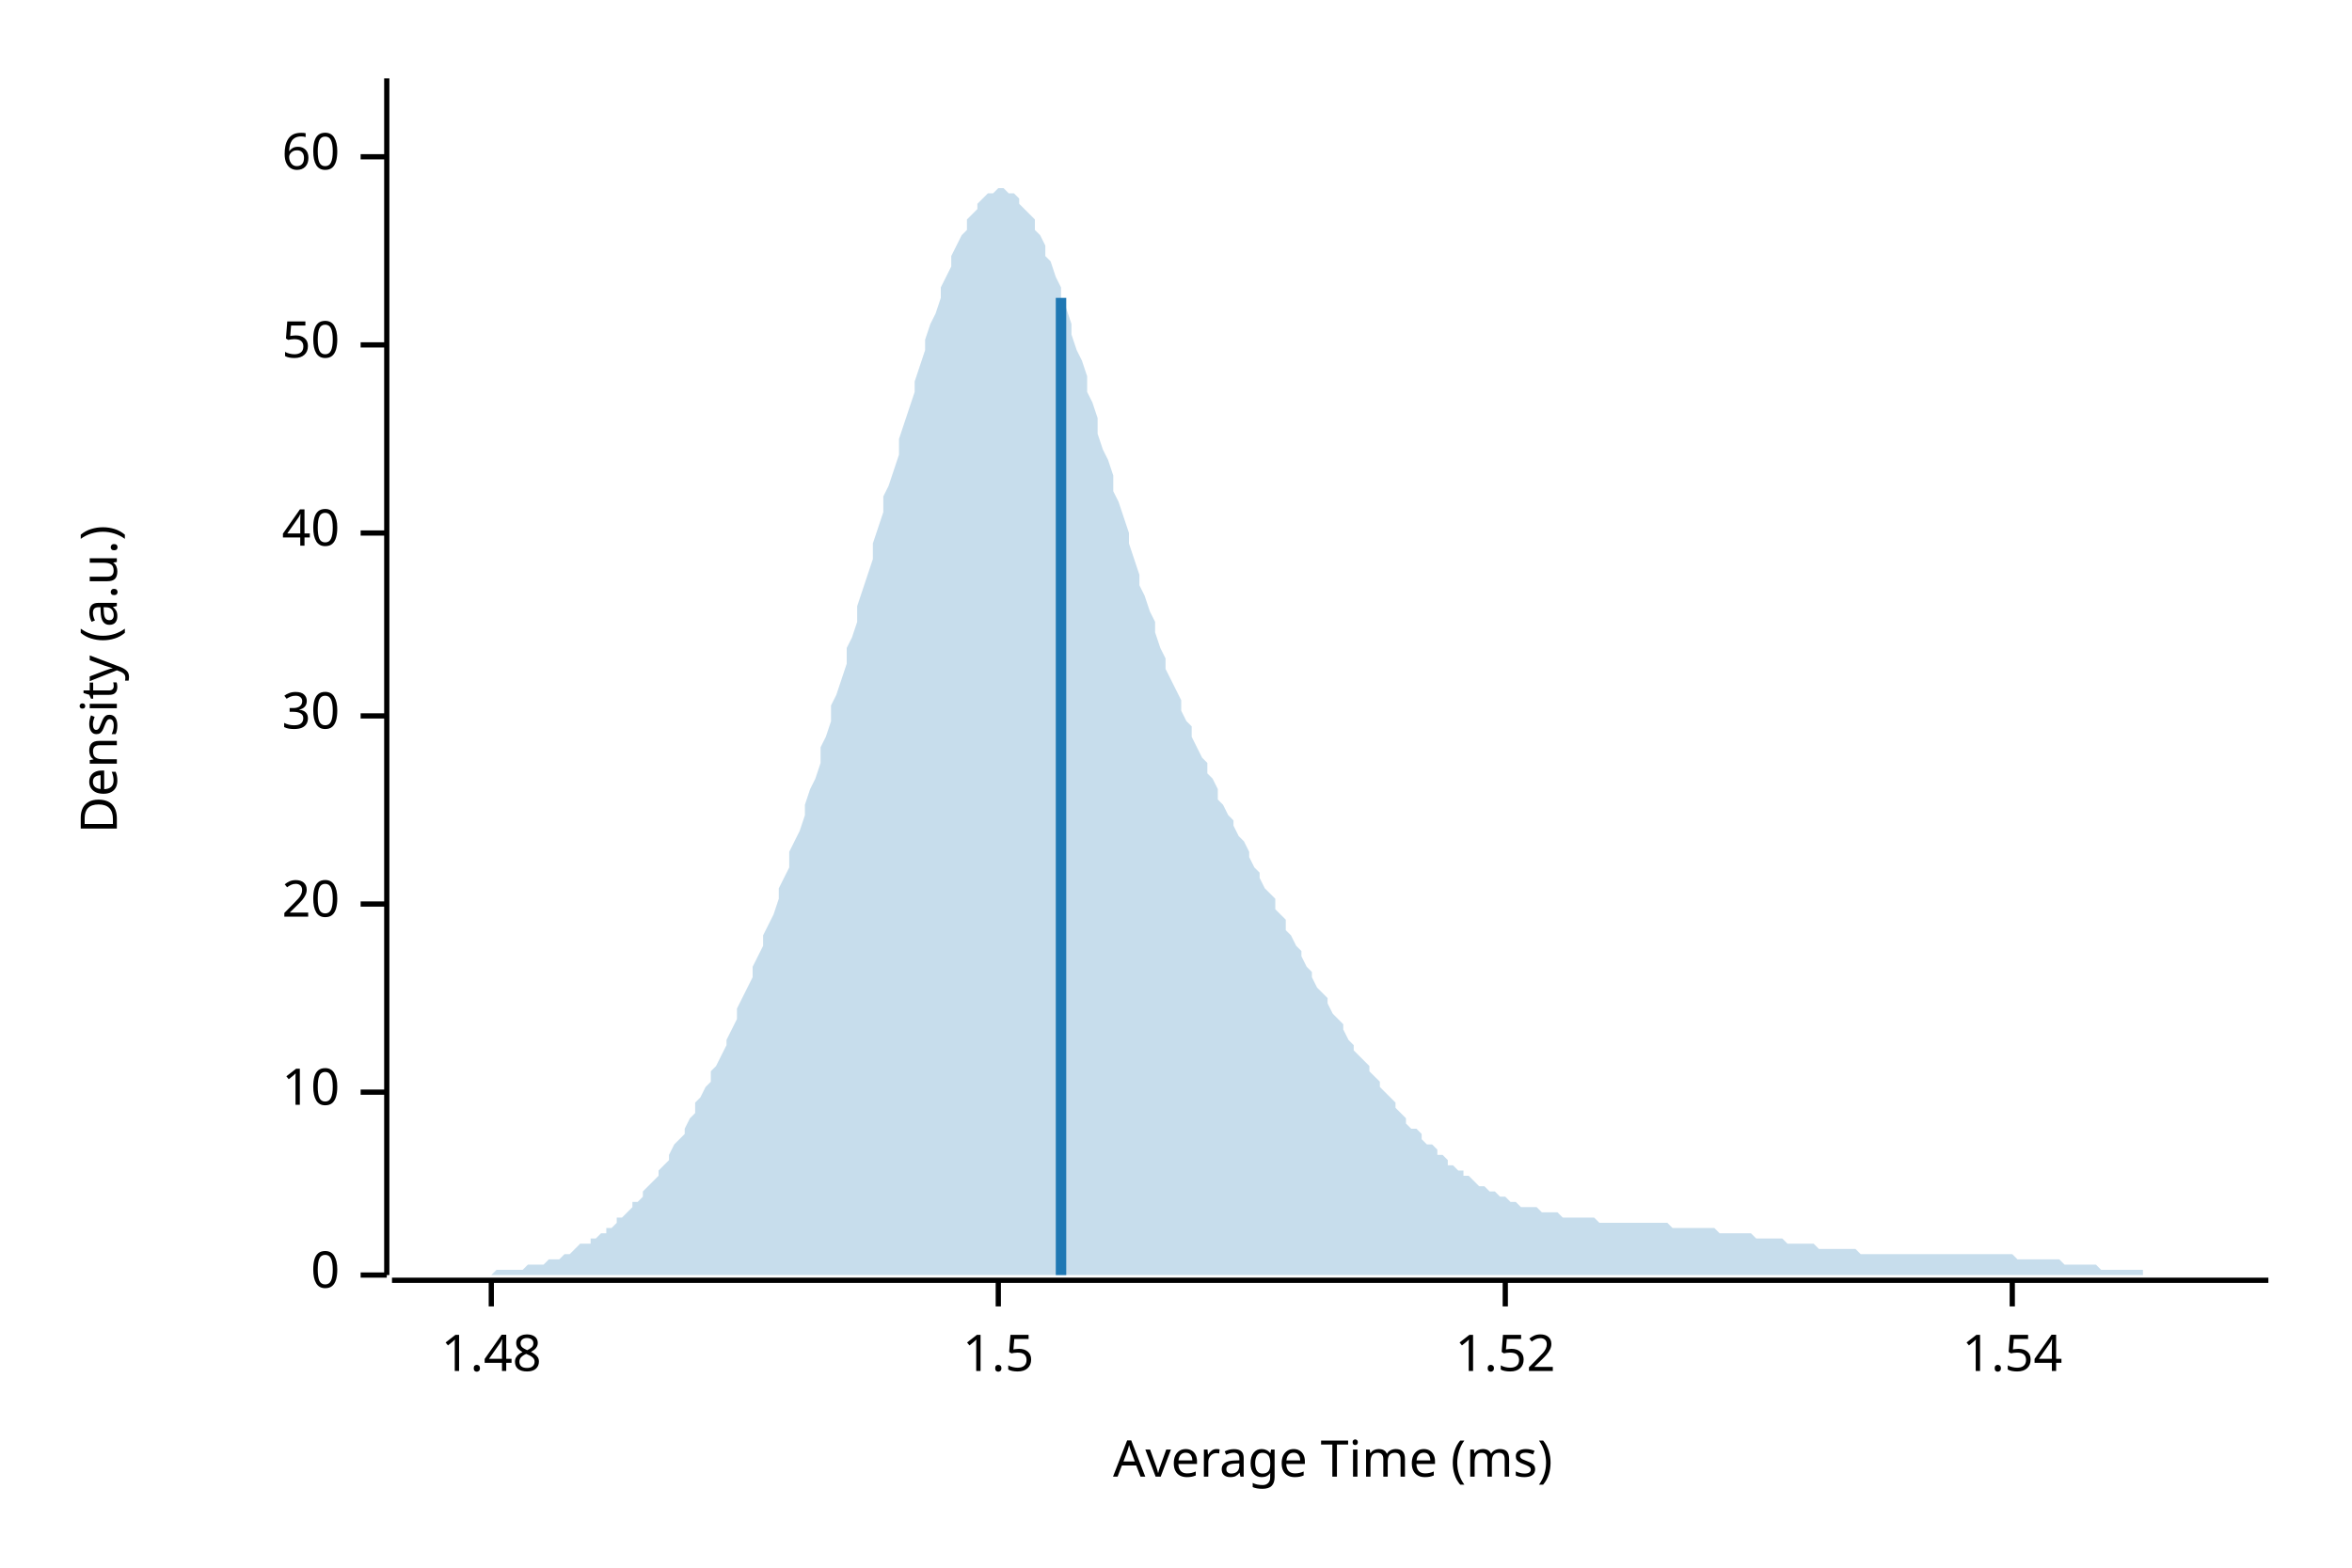
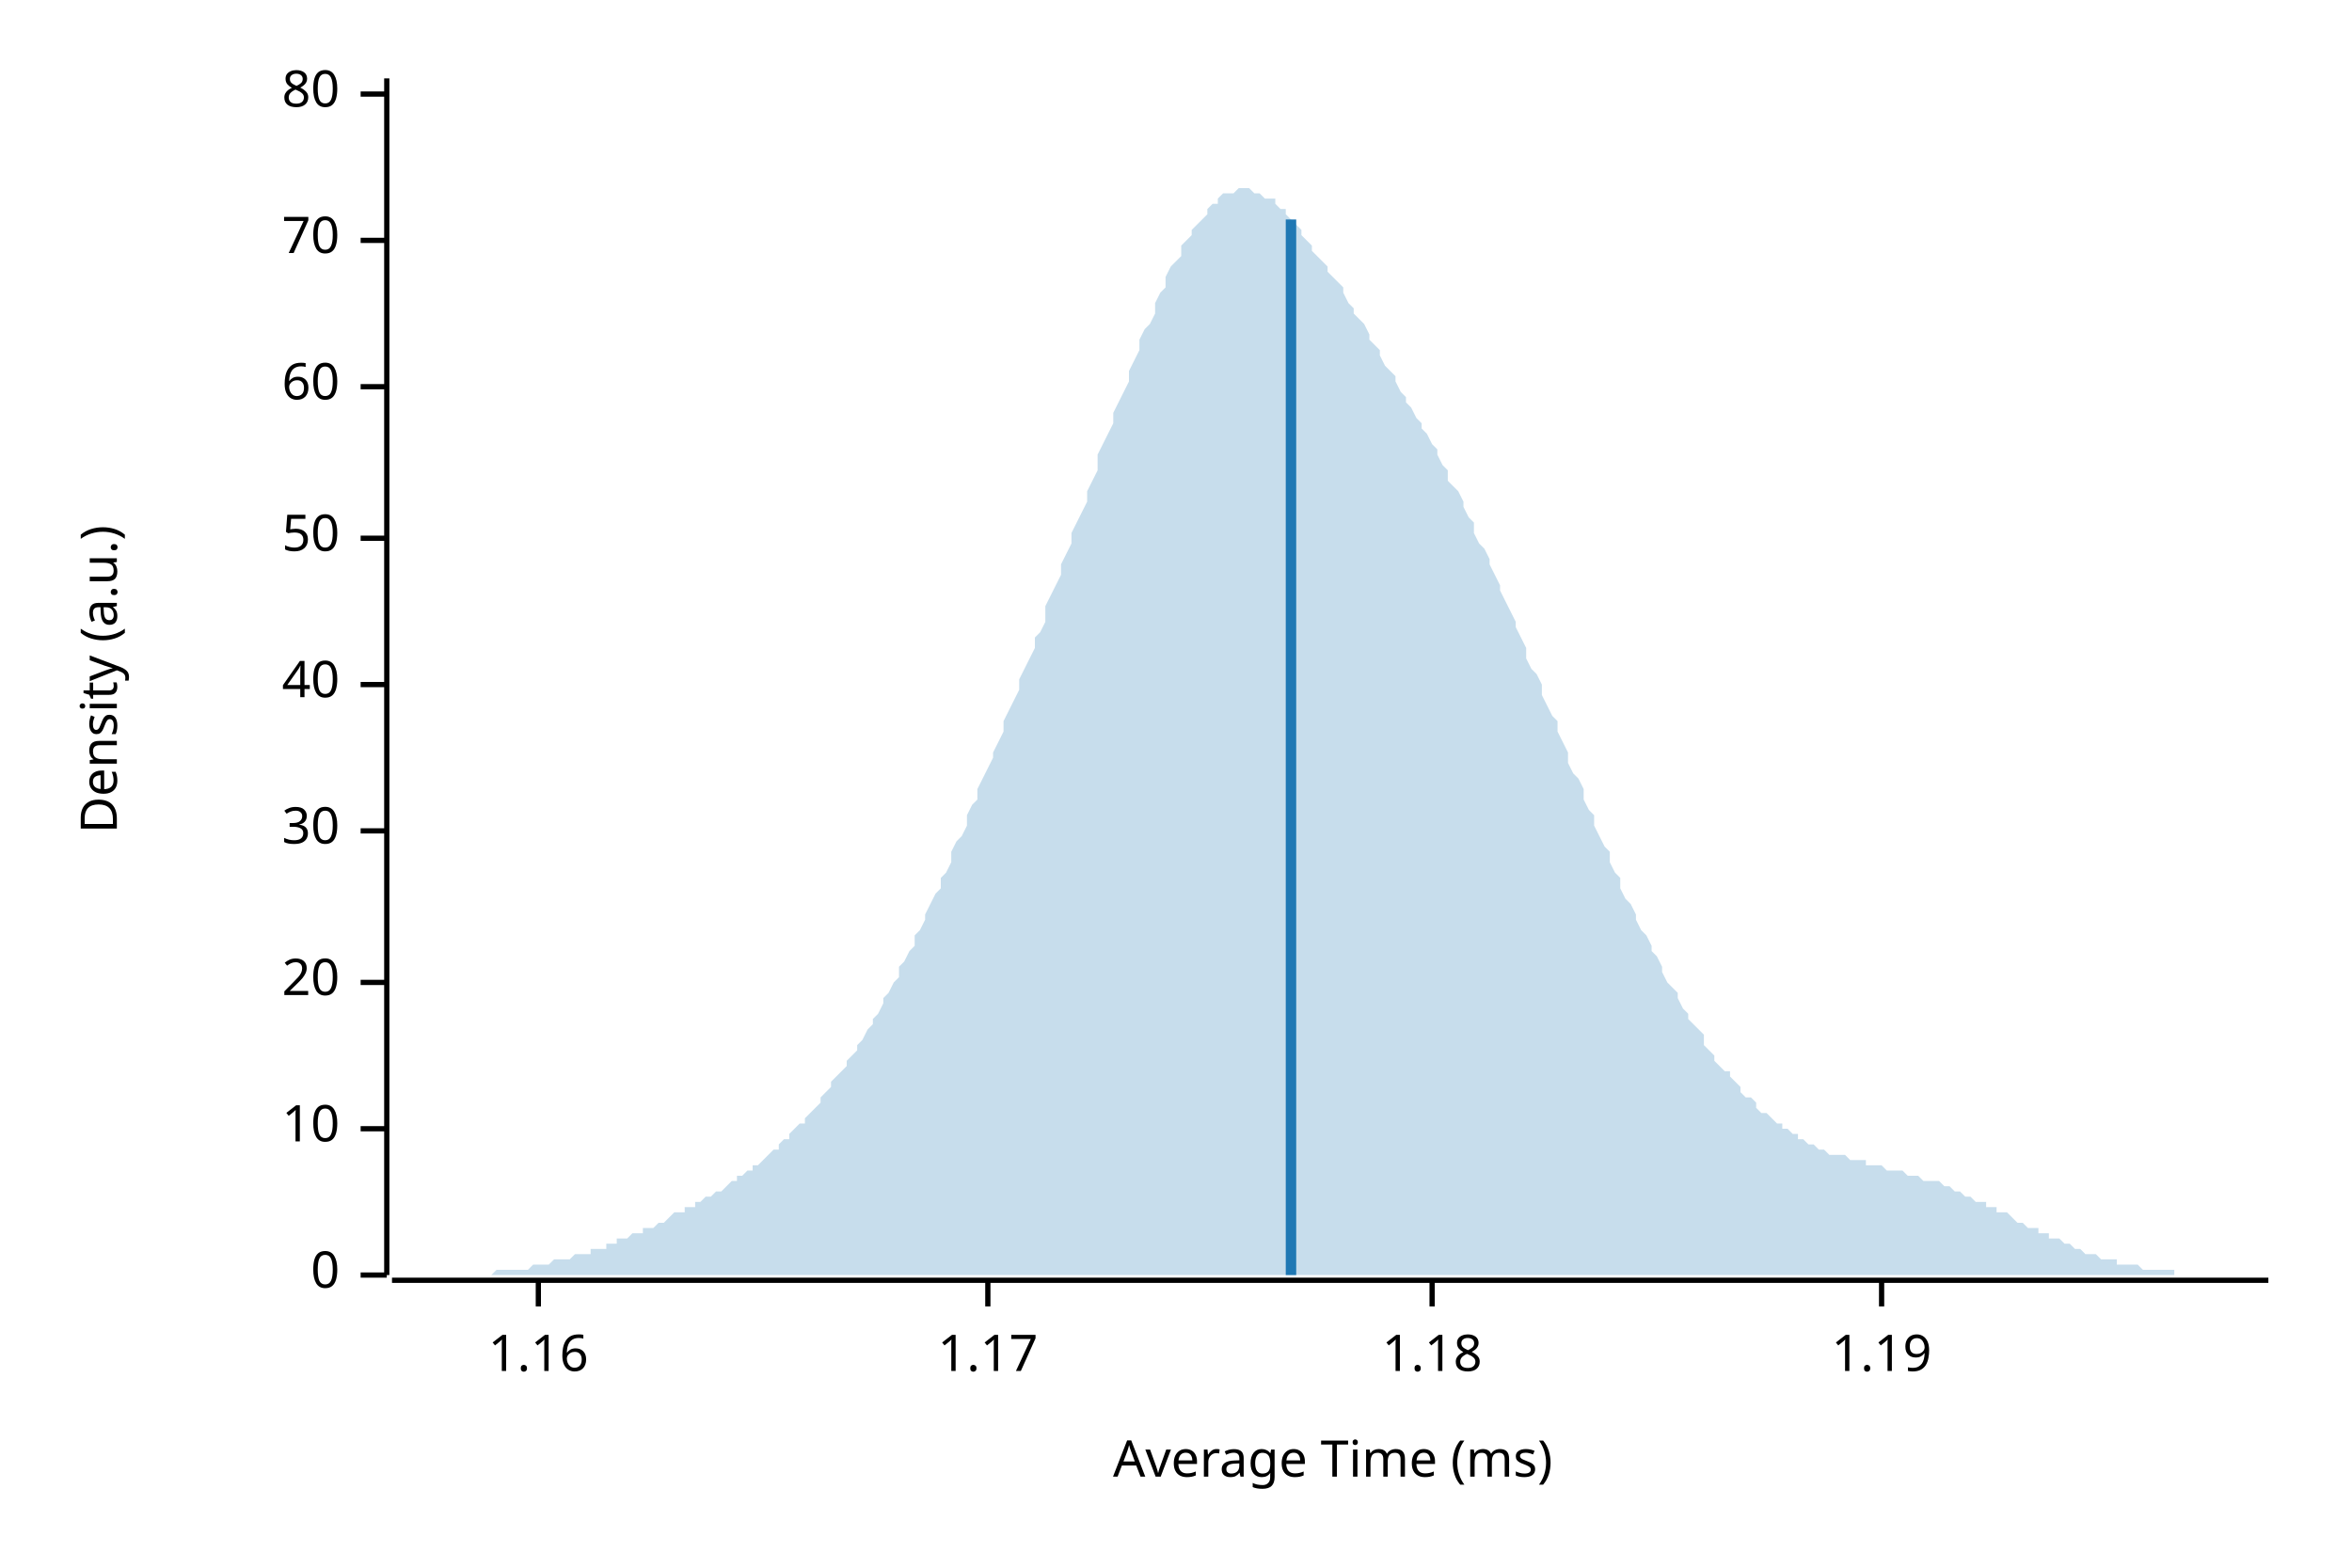
<svg xmlns="http://www.w3.org/2000/svg" width="450" height="300" viewBox="0 0 450 300">
  <text x="15" y="130" dy="0.76em" text-anchor="middle" font-family="sans-serif" font-size="9.677" opacity="1" fill="#000000" transform="rotate(270, 15, 130)">
Density (a.u.)
</text>
  <text x="255" y="285" dy="-0.5ex" text-anchor="middle" font-family="sans-serif" font-size="9.677" opacity="1" fill="#000000">
Average Time (ms)
</text>
  <polyline fill="none" opacity="1" stroke="#000000" stroke-width="1" points="74,15 74,244 " />
  <text x="65" y="244" dy="0.5ex" text-anchor="end" font-family="sans-serif" font-size="9.677" opacity="1" fill="#000000">
0
</text>
  <polyline fill="none" opacity="1" stroke="#000000" stroke-width="1" points="69,244 74,244 " />
-   <text x="65" y="209" dy="0.5ex" text-anchor="end" font-family="sans-serif" font-size="9.677" opacity="1" fill="#000000">
+   <text x="65" y="216" dy="0.5ex" text-anchor="end" font-family="sans-serif" font-size="9.677" opacity="1" fill="#000000">
10
</text>
-   <polyline fill="none" opacity="1" stroke="#000000" stroke-width="1" points="69,209 74,209 " />
-   <text x="65" y="173" dy="0.5ex" text-anchor="end" font-family="sans-serif" font-size="9.677" opacity="1" fill="#000000">
+   <polyline fill="none" opacity="1" stroke="#000000" stroke-width="1" points="69,216 74,216 " />
+   <text x="65" y="188" dy="0.5ex" text-anchor="end" font-family="sans-serif" font-size="9.677" opacity="1" fill="#000000">
20
</text>
-   <polyline fill="none" opacity="1" stroke="#000000" stroke-width="1" points="69,173 74,173 " />
-   <text x="65" y="137" dy="0.5ex" text-anchor="end" font-family="sans-serif" font-size="9.677" opacity="1" fill="#000000">
+   <polyline fill="none" opacity="1" stroke="#000000" stroke-width="1" points="69,188 74,188 " />
+   <text x="65" y="159" dy="0.5ex" text-anchor="end" font-family="sans-serif" font-size="9.677" opacity="1" fill="#000000">
30
</text>
-   <polyline fill="none" opacity="1" stroke="#000000" stroke-width="1" points="69,137 74,137 " />
-   <text x="65" y="102" dy="0.5ex" text-anchor="end" font-family="sans-serif" font-size="9.677" opacity="1" fill="#000000">
+   <polyline fill="none" opacity="1" stroke="#000000" stroke-width="1" points="69,159 74,159 " />
+   <text x="65" y="131" dy="0.5ex" text-anchor="end" font-family="sans-serif" font-size="9.677" opacity="1" fill="#000000">
40
</text>
-   <polyline fill="none" opacity="1" stroke="#000000" stroke-width="1" points="69,102 74,102 " />
-   <text x="65" y="66" dy="0.5ex" text-anchor="end" font-family="sans-serif" font-size="9.677" opacity="1" fill="#000000">
+   <polyline fill="none" opacity="1" stroke="#000000" stroke-width="1" points="69,131 74,131 " />
+   <text x="65" y="103" dy="0.5ex" text-anchor="end" font-family="sans-serif" font-size="9.677" opacity="1" fill="#000000">
50
</text>
-   <polyline fill="none" opacity="1" stroke="#000000" stroke-width="1" points="69,66 74,66 " />
-   <text x="65" y="30" dy="0.5ex" text-anchor="end" font-family="sans-serif" font-size="9.677" opacity="1" fill="#000000">
+   <polyline fill="none" opacity="1" stroke="#000000" stroke-width="1" points="69,103 74,103 " />
+   <text x="65" y="74" dy="0.5ex" text-anchor="end" font-family="sans-serif" font-size="9.677" opacity="1" fill="#000000">
60
</text>
-   <polyline fill="none" opacity="1" stroke="#000000" stroke-width="1" points="69,30 74,30 " />
+   <polyline fill="none" opacity="1" stroke="#000000" stroke-width="1" points="69,74 74,74 " />
+   <text x="65" y="46" dy="0.5ex" text-anchor="end" font-family="sans-serif" font-size="9.677" opacity="1" fill="#000000">
+ 70
+ </text>
+   <polyline fill="none" opacity="1" stroke="#000000" stroke-width="1" points="69,46 74,46 " />
+   <text x="65" y="18" dy="0.5ex" text-anchor="end" font-family="sans-serif" font-size="9.677" opacity="1" fill="#000000">
+ 80
+ </text>
+   <polyline fill="none" opacity="1" stroke="#000000" stroke-width="1" points="69,18 74,18 " />
  <polyline fill="none" opacity="1" stroke="#000000" stroke-width="1" points="75,245 434,245 " />
-   <text x="94" y="255" dy="0.76em" text-anchor="middle" font-family="sans-serif" font-size="9.677" opacity="1" fill="#000000">
- 1.48
+   <text x="103" y="255" dy="0.76em" text-anchor="middle" font-family="sans-serif" font-size="9.677" opacity="1" fill="#000000">
+ 1.16
</text>
-   <polyline fill="none" opacity="1" stroke="#000000" stroke-width="1" points="94,245 94,250 " />
-   <text x="191" y="255" dy="0.76em" text-anchor="middle" font-family="sans-serif" font-size="9.677" opacity="1" fill="#000000">
- 1.5
+   <polyline fill="none" opacity="1" stroke="#000000" stroke-width="1" points="103,245 103,250 " />
+   <text x="189" y="255" dy="0.76em" text-anchor="middle" font-family="sans-serif" font-size="9.677" opacity="1" fill="#000000">
+ 1.17
</text>
-   <polyline fill="none" opacity="1" stroke="#000000" stroke-width="1" points="191,245 191,250 " />
-   <text x="288" y="255" dy="0.76em" text-anchor="middle" font-family="sans-serif" font-size="9.677" opacity="1" fill="#000000">
- 1.52
+   <polyline fill="none" opacity="1" stroke="#000000" stroke-width="1" points="189,245 189,250 " />
+   <text x="274" y="255" dy="0.76em" text-anchor="middle" font-family="sans-serif" font-size="9.677" opacity="1" fill="#000000">
+ 1.18
</text>
-   <polyline fill="none" opacity="1" stroke="#000000" stroke-width="1" points="288,245 288,250 " />
-   <text x="385" y="255" dy="0.76em" text-anchor="middle" font-family="sans-serif" font-size="9.677" opacity="1" fill="#000000">
- 1.54
+   <polyline fill="none" opacity="1" stroke="#000000" stroke-width="1" points="274,245 274,250 " />
+   <text x="360" y="255" dy="0.76em" text-anchor="middle" font-family="sans-serif" font-size="9.677" opacity="1" fill="#000000">
+ 1.19
</text>
-   <polyline fill="none" opacity="1" stroke="#000000" stroke-width="1" points="385,245 385,250 " />
-   <polygon opacity="0.25" fill="#1F78B4" points="75,244 75,244 76,244 77,244 77,244 78,244 79,244 80,244 80,244 81,244 82,244 82,244 83,244 84,244 85,244 85,244 86,244 87,244 87,244 88,244 89,244 90,244 90,244 91,244 92,244 92,244 93,244 94,244 95,243 95,243 96,243 97,243 98,243 98,243 99,243 100,243 100,243 101,242 102,242 103,242 103,242 104,242 105,241 105,241 106,241 107,241 108,240 108,240 109,240 110,239 110,239 111,238 112,238 113,238 113,237 114,237 115,236 116,236 116,235 117,235 118,234 118,233 119,233 120,232 121,231 121,230 122,230 123,229 123,228 124,227 125,226 126,225 126,224 127,223 128,222 128,221 129,219 130,218 131,217 131,216 132,214 133,213 133,211 134,210 135,208 136,207 136,205 137,204 138,202 139,200 139,199 140,197 141,195 141,193 142,191 143,189 144,187 144,185 145,183 146,181 146,179 147,177 148,175 149,172 149,170 150,168 151,166 151,163 152,161 153,159 154,156 154,154 155,151 156,149 157,146 157,143 158,141 159,138 159,135 160,133 161,130 162,127 162,124 163,122 164,119 164,116 165,113 166,110 167,107 167,104 168,101 169,98 169,95 170,93 171,90 172,87 172,84 173,81 174,78 175,75 175,73 176,70 177,67 177,65 178,62 179,60 180,57 180,55 181,53 182,51 182,49 183,47 184,45 185,44 185,42 186,41 187,40 187,39 188,38 189,37 190,37 190,37 191,36 192,36 192,36 193,37 194,37 195,38 195,39 196,40 197,41 198,42 198,44 199,45 200,47 200,49 201,50 202,53 203,55 203,57 204,59 205,62 205,64 206,67 207,69 208,72 208,75 209,77 210,80 210,83 211,86 212,88 213,91 213,94 214,96 215,99 216,102 216,104 217,107 218,110 218,112 219,114 220,117 221,119 221,121 222,124 223,126 223,128 224,130 225,132 226,134 226,136 227,138 228,139 228,141 229,143 230,145 231,146 231,148 232,149 233,151 233,153 234,154 235,156 236,157 236,158 237,160 238,161 239,163 239,164 240,166 241,167 241,168 242,170 243,171 244,172 244,174 245,175 246,176 246,178 247,179 248,181 249,182 249,183 250,185 251,186 251,187 252,189 253,190 254,191 254,192 255,194 256,195 257,196 257,197 258,199 259,200 259,201 260,202 261,203 262,204 262,205 263,206 264,207 264,208 265,209 266,210 267,211 267,212 268,213 269,214 269,215 270,216 271,216 272,217 272,218 273,219 274,219 275,220 275,221 276,221 277,222 277,223 278,223 279,224 280,224 280,225 281,225 282,226 282,226 283,227 284,227 285,228 285,228 286,228 287,229 287,229 288,229 289,230 290,230 290,230 291,231 292,231 292,231 293,231 294,231 295,232 295,232 296,232 297,232 298,232 298,232 299,233 300,233 300,233 301,233 302,233 303,233 303,233 304,233 305,233 305,233 306,234 307,234 308,234 308,234 309,234 310,234 310,234 311,234 312,234 313,234 313,234 314,234 315,234 316,234 316,234 317,234 318,234 318,234 319,234 320,235 321,235 321,235 322,235 323,235 323,235 324,235 325,235 326,235 326,235 327,235 328,235 328,235 329,236 330,236 331,236 331,236 332,236 333,236 333,236 334,236 335,236 336,237 336,237 337,237 338,237 339,237 339,237 340,237 341,237 341,237 342,238 343,238 344,238 344,238 345,238 346,238 346,238 347,238 348,239 349,239 349,239 350,239 351,239 351,239 352,239 353,239 354,239 354,239 355,239 356,240 357,240 357,240 358,240 359,240 359,240 360,240 361,240 362,240 362,240 363,240 364,240 364,240 365,240 366,240 367,240 367,240 368,240 369,240 369,240 370,240 371,240 372,240 372,240 373,240 374,240 375,240 375,240 376,240 377,240 377,240 378,240 379,240 380,240 380,240 381,240 382,240 382,240 383,240 384,240 385,240 385,240 386,241 387,241 387,241 388,241 389,241 390,241 390,241 391,241 392,241 392,241 393,241 394,241 395,242 395,242 396,242 397,242 398,242 398,242 399,242 400,242 400,242 401,242 402,243 403,243 403,243 404,243 405,243 405,243 406,243 407,243 408,243 408,243 409,243 410,243 410,244 411,244 412,244 413,244 413,244 414,244 415,244 416,244 416,244 417,244 418,244 418,244 419,244 420,244 421,244 421,244 422,244 423,244 423,244 424,244 425,244 426,244 426,244 427,244 428,244 428,244 429,244 430,244 431,244 431,244 432,244 433,244 434,244 434,244 75,244 " />
-   <polyline fill="none" opacity="1" stroke="#1F78B4" stroke-width="2" points="203,244 203,57 " />
+   <polyline fill="none" opacity="1" stroke="#000000" stroke-width="1" points="360,245 360,250 " />
+   <polygon opacity="0.25" fill="#1F78B4" points="75,244 75,244 76,244 77,244 77,244 78,244 79,244 80,244 80,244 81,244 82,244 82,244 83,244 84,244 85,244 85,244 86,244 87,244 87,244 88,244 89,244 90,244 90,244 91,244 92,244 92,244 93,244 94,244 95,243 95,243 96,243 97,243 98,243 98,243 99,243 100,243 100,243 101,243 102,242 103,242 103,242 104,242 105,242 105,242 106,241 107,241 108,241 108,241 109,241 110,240 110,240 111,240 112,240 113,240 113,239 114,239 115,239 116,239 116,238 117,238 118,238 118,237 119,237 120,237 121,236 121,236 122,236 123,236 123,235 124,235 125,235 126,234 126,234 127,234 128,233 128,233 129,232 130,232 131,232 131,231 132,231 133,231 133,230 134,230 135,229 136,229 136,229 137,228 138,228 139,227 139,227 140,226 141,226 141,225 142,225 143,224 144,224 144,223 145,223 146,222 146,222 147,221 148,220 149,220 149,219 150,218 151,218 151,217 152,216 153,215 154,215 154,214 155,213 156,212 157,211 157,210 158,209 159,208 159,207 160,206 161,205 162,204 162,203 163,202 164,201 164,200 165,199 166,197 167,196 167,195 168,194 169,192 169,191 170,190 171,188 172,187 172,185 173,184 174,182 175,181 175,179 176,178 177,176 177,175 178,173 179,171 180,170 180,168 181,167 182,165 182,163 183,161 184,160 185,158 185,156 186,154 187,153 187,151 188,149 189,147 190,145 190,144 191,142 192,140 192,138 193,136 194,134 195,132 195,130 196,128 197,126 198,124 198,122 199,121 200,119 200,116 201,114 202,112 203,110 203,108 204,106 205,104 205,102 206,100 207,98 208,96 208,94 209,92 210,90 210,87 211,85 212,83 213,81 213,79 214,77 215,75 216,73 216,71 217,69 218,67 218,65 219,63 220,62 221,60 221,58 222,56 223,55 223,53 224,51 225,50 226,49 226,47 227,46 228,45 228,44 229,43 230,42 231,41 231,40 232,39 233,39 233,38 234,37 235,37 236,37 236,37 237,36 238,36 239,36 239,36 240,37 241,37 241,37 242,38 243,38 244,38 244,39 245,40 246,40 246,41 247,42 248,43 249,44 249,45 250,46 251,47 251,48 252,49 253,50 254,51 254,52 255,53 256,54 257,55 257,56 258,58 259,59 259,60 260,61 261,62 262,64 262,65 263,66 264,67 264,68 265,70 266,71 267,72 267,73 268,75 269,76 269,77 270,78 271,80 272,81 272,82 273,83 274,85 275,86 275,87 276,89 277,90 277,92 278,93 279,94 280,96 280,97 281,99 282,100 282,102 283,104 284,105 285,107 285,108 286,110 287,112 287,113 288,115 289,117 290,119 290,120 291,122 292,124 292,126 293,128 294,129 295,131 295,133 296,135 297,137 298,138 298,140 299,142 300,144 300,146 301,148 302,149 303,151 303,153 304,155 305,156 305,158 306,160 307,162 308,163 308,165 309,167 310,168 310,170 311,172 312,173 313,175 313,176 314,178 315,179 316,181 316,182 317,183 318,185 318,186 319,188 320,189 321,190 321,191 322,193 323,194 323,195 324,196 325,197 326,198 326,200 327,201 328,202 328,203 329,204 330,205 331,205 331,206 332,207 333,208 333,209 334,210 335,210 336,211 336,212 337,213 338,213 339,214 339,214 340,215 341,215 341,216 342,216 343,217 344,217 344,218 345,218 346,219 346,219 347,219 348,220 349,220 349,220 350,221 351,221 351,221 352,221 353,221 354,222 354,222 355,222 356,222 357,222 357,223 358,223 359,223 359,223 360,223 361,224 362,224 362,224 363,224 364,224 364,224 365,225 366,225 367,225 367,225 368,226 369,226 369,226 370,226 371,226 372,227 372,227 373,227 374,228 375,228 375,228 376,229 377,229 377,229 378,230 379,230 380,230 380,231 381,231 382,231 382,232 383,232 384,232 385,233 385,233 386,234 387,234 387,234 388,235 389,235 390,235 390,236 391,236 392,236 392,237 393,237 394,237 395,238 395,238 396,238 397,239 398,239 398,239 399,240 400,240 400,240 401,240 402,241 403,241 403,241 404,241 405,241 405,242 406,242 407,242 408,242 408,242 409,242 410,243 410,243 411,243 412,243 413,243 413,243 414,243 415,243 416,243 416,244 417,244 418,244 418,244 419,244 420,244 421,244 421,244 422,244 423,244 423,244 424,244 425,244 426,244 426,244 427,244 428,244 428,244 429,244 430,244 431,244 431,244 432,244 433,244 434,244 434,244 75,244 " />
+   <polyline fill="none" opacity="1" stroke="#1F78B4" stroke-width="2" points="247,244 247,42 " />
</svg>
